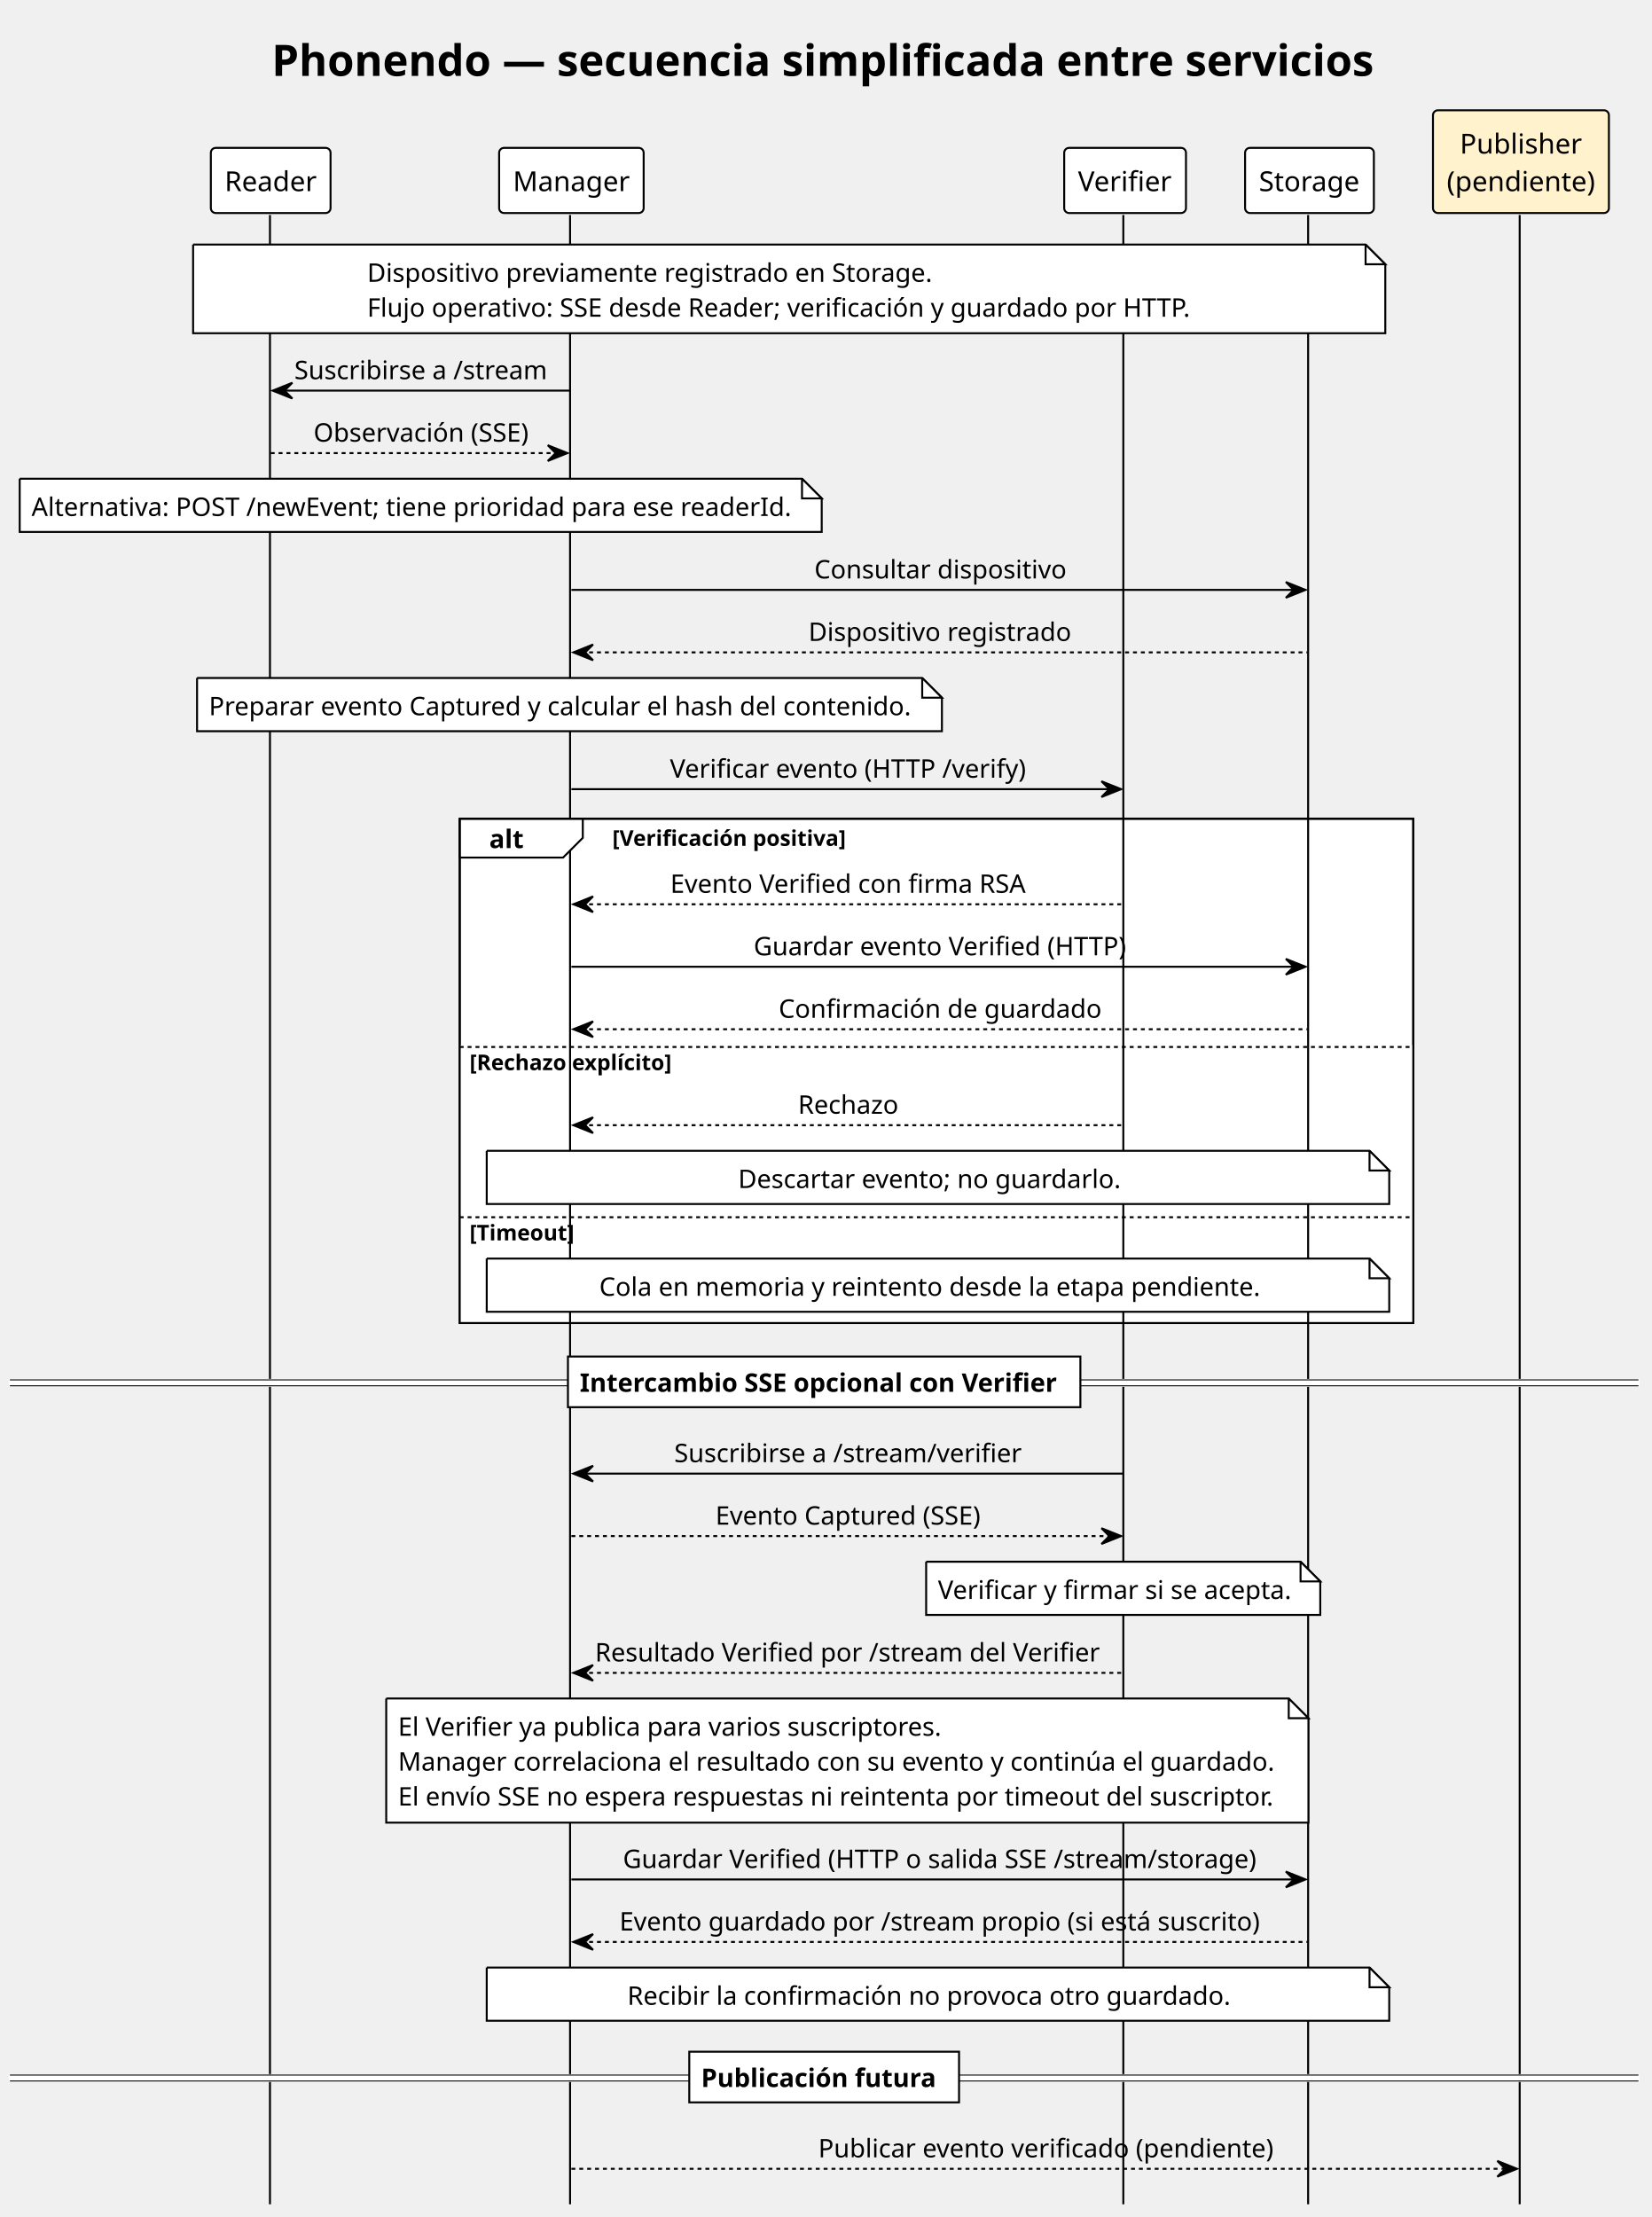
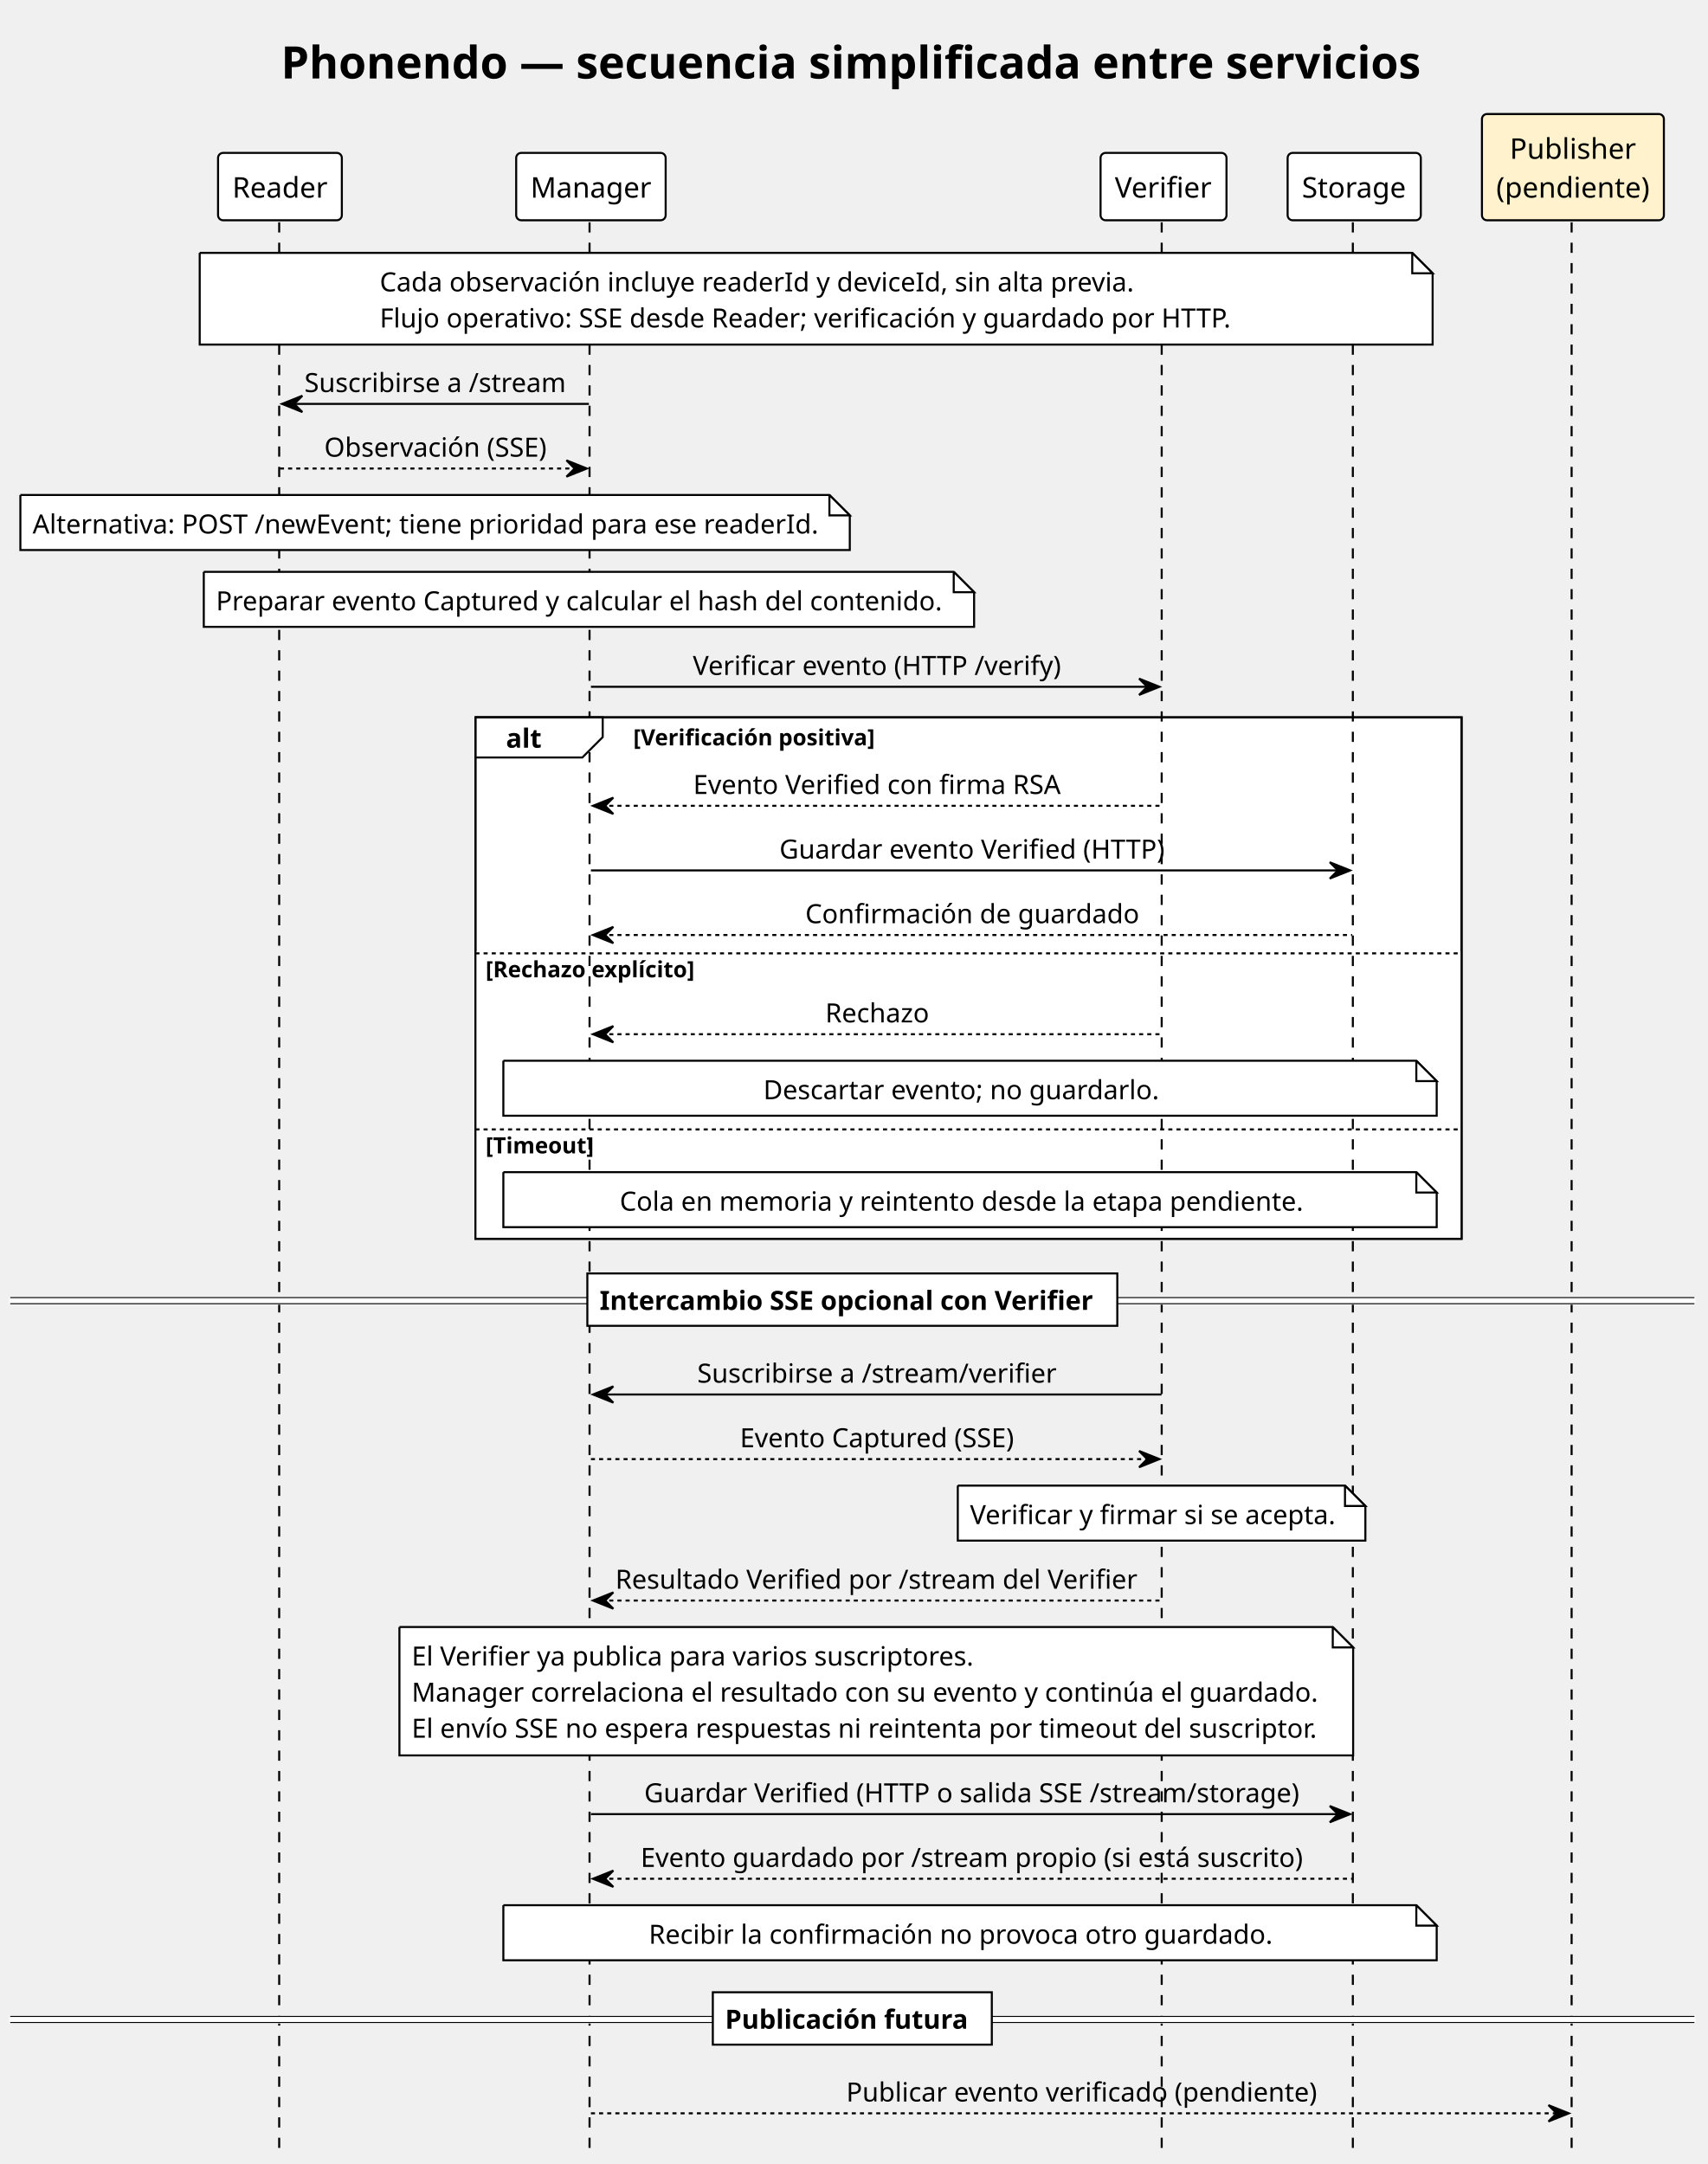
- <svg xmlns="http://www.w3.org/2000/svg" contentStyleType="text/css" data-diagram-type="SEQUENCE" height="1125px" preserveAspectRatio="none" style="width:838px;height:1125px;background:#FFFFFF;" version="1.1" viewBox="0 0 838 1125" width="838px" zoomAndPan="magnify">
+ <svg xmlns="http://www.w3.org/2000/svg" contentStyleType="text/css" data-diagram-type="SEQUENCE" height="1062px" preserveAspectRatio="none" style="width:838px;height:1062px;background:#FFFFFF;" version="1.1" viewBox="0 0 838 1062" width="838px" zoomAndPan="magnify">
  <defs />
  <g>
    <text fill="#000000" font-family="Verdana" font-size="22" font-weight="bold" lengthAdjust="spacing" textLength="559.748" x="137.866" y="38.518">Phonendo — secuencia simplificada entre servicios</text>
-     <rect fill="#FFFFFF" height="255.906" style="stroke:#000000;stroke-width:1;" width="483.907" x="233.296" y="415.454" />
-     <rect fill="#FFFFFF" height="86.394" style="stroke:none;stroke-width:1;" width="483.907" x="233.296" y="530.278" />
-     <rect fill="#FFFFFF" height="54.688" style="stroke:none;stroke-width:1;" width="483.907" x="233.296" y="616.672" />
-     <g>
-       <rect fill="#000000" fill-opacity="0" height="1009.438" width="8" x="133.373" y="109.1" />
-       <line style="stroke:#000000;stroke-width:1;" x1="137" x2="137" y1="109.1" y2="1118.538" />
+     <rect fill="#FFFFFF" height="255.906" style="stroke:#000000;stroke-width:1;" width="483.907" x="233.296" y="352.042" />
+     <rect fill="#FFFFFF" height="86.394" style="stroke:none;stroke-width:1;" width="483.907" x="233.296" y="466.866" />
+     <rect fill="#FFFFFF" height="54.688" style="stroke:none;stroke-width:1;" width="483.907" x="233.296" y="553.26" />
+     <g class="participant-lifeline" data-entity-uid="part1" data-qualified-name="R" id="part1-lifeline">
+       <g>
+         <rect fill="#000000" fill-opacity="0" height="946.026" width="8" x="133.373" y="109.1" />
+         <line style="stroke:#000000;stroke-width:1;stroke-dasharray:5,5;" x1="137" x2="137" y1="109.1" y2="1055.126" />
+       </g>
    </g>
-     <g>
-       <rect fill="#000000" fill-opacity="0" height="1009.438" width="8" x="285.969" y="109.1" />
-       <line style="stroke:#000000;stroke-width:1;" x1="289.296" x2="289.296" y1="109.1" y2="1118.538" />
+     <g class="participant-lifeline" data-entity-uid="part2" data-qualified-name="M" id="part2-lifeline">
+       <g>
+         <rect fill="#000000" fill-opacity="0" height="946.026" width="8" x="285.969" y="109.1" />
+         <line style="stroke:#000000;stroke-width:1;stroke-dasharray:5,5;" x1="289.296" x2="289.296" y1="109.1" y2="1055.126" />
+       </g>
    </g>
-     <g>
-       <rect fill="#000000" fill-opacity="0" height="1009.438" width="8" x="566.953" y="109.1" />
-       <line style="stroke:#000000;stroke-width:1;" x1="570.055" x2="570.055" y1="109.1" y2="1118.538" />
+     <g class="participant-lifeline" data-entity-uid="part3" data-qualified-name="V" id="part3-lifeline">
+       <g>
+         <rect fill="#000000" fill-opacity="0" height="946.026" width="8" x="566.953" y="109.1" />
+         <line style="stroke:#000000;stroke-width:1;stroke-dasharray:5,5;" x1="570.055" x2="570.055" y1="109.1" y2="1055.126" />
+       </g>
    </g>
-     <g>
-       <rect fill="#000000" fill-opacity="0" height="1009.438" width="8" x="660.527" y="109.1" />
-       <line style="stroke:#000000;stroke-width:1;" x1="663.851" x2="663.851" y1="109.1" y2="1118.538" />
+     <g class="participant-lifeline" data-entity-uid="part4" data-qualified-name="S" id="part4-lifeline">
+       <g>
+         <rect fill="#000000" fill-opacity="0" height="946.026" width="8" x="660.527" y="109.1" />
+         <line style="stroke:#000000;stroke-width:1;stroke-dasharray:5,5;" x1="663.851" x2="663.851" y1="109.1" y2="1055.126" />
+       </g>
    </g>
-     <g>
-       <rect fill="#000000" fill-opacity="0" height="1009.438" width="8" x="767.842" y="109.1" />
-       <line style="stroke:#000000;stroke-width:1;" x1="771.203" x2="771.203" y1="109.1" y2="1118.538" />
+     <g class="participant-lifeline" data-entity-uid="part5" data-qualified-name="P" id="part5-lifeline">
+       <g>
+         <rect fill="#000000" fill-opacity="0" height="946.026" width="8" x="767.842" y="109.1" />
+         <line style="stroke:#000000;stroke-width:1;stroke-dasharray:5,5;" x1="771.203" x2="771.203" y1="109.1" y2="1055.126" />
+       </g>
    </g>
-     <g class="participant participant-head" data-participant="R">
+     <g class="participant participant-head" data-entity-uid="part1" data-qualified-name="R" id="part1-head">
      <rect fill="#FFFFFF" height="33.068" rx="2.5" ry="2.5" style="stroke:#000000;stroke-width:1;" width="60.746" x="107" y="75.032" />
      <text fill="#000000" font-family="Verdana" font-size="14" lengthAdjust="spacing" textLength="46.746" x="114" y="96.998">Reader</text>
    </g>
-     <g class="participant participant-head" data-participant="M">
+     <g class="participant participant-head" data-entity-uid="part2" data-qualified-name="M" id="part2-head">
      <rect fill="#FFFFFF" height="33.068" rx="2.5" ry="2.5" style="stroke:#000000;stroke-width:1;" width="73.346" x="253.296" y="75.032" />
      <text fill="#000000" font-family="Verdana" font-size="14" lengthAdjust="spacing" textLength="59.346" x="260.296" y="96.998">Manager</text>
    </g>
-     <g class="participant participant-head" data-participant="V">
+     <g class="participant participant-head" data-entity-uid="part3" data-qualified-name="V" id="part3-head">
      <rect fill="#FFFFFF" height="33.068" rx="2.5" ry="2.5" style="stroke:#000000;stroke-width:1;" width="61.796" x="540.055" y="75.032" />
      <text fill="#000000" font-family="Verdana" font-size="14" lengthAdjust="spacing" textLength="47.796" x="547.055" y="96.998">Verifier</text>
    </g>
-     <g class="participant participant-head" data-participant="S">
+     <g class="participant participant-head" data-entity-uid="part4" data-qualified-name="S" id="part4-head">
      <rect fill="#FFFFFF" height="33.068" rx="2.5" ry="2.5" style="stroke:#000000;stroke-width:1;" width="65.352" x="631.851" y="75.032" />
      <text fill="#000000" font-family="Verdana" font-size="14" lengthAdjust="spacing" textLength="51.352" x="638.851" y="96.998">Storage</text>
    </g>
-     <g class="participant participant-head" data-participant="P">
+     <g class="participant participant-head" data-entity-uid="part5" data-qualified-name="P" id="part5-head">
      <rect fill="#FFF2CC" height="52.136" rx="2.5" ry="2.5" style="stroke:#000000;stroke-width:1;" width="89.278" x="727.203" y="55.964" />
      <text fill="#000000" font-family="Verdana" font-size="14" lengthAdjust="spacing" textLength="61.992" x="740.846" y="77.93">Publisher</text>
      <text fill="#000000" font-family="Verdana" font-size="14" lengthAdjust="spacing" textLength="75.278" x="734.203" y="96.998">(pendiente)</text>
    </g>
    <path d="M98,124.1 L98,169.1 L703,169.1 L703,134.1 L693,124.1 L98,124.1" fill="#FFFFFF" style="stroke:#000000;stroke-width:1;" />
    <path d="M693,124.1 L693,134.1 L703,134.1 L693,124.1" fill="#FFFFFF" style="stroke:#000000;stroke-width:1;" />
-     <text fill="#000000" font-family="Verdana" font-size="13" lengthAdjust="spacing" textLength="288.067" x="186.327" y="142.997">Dispositivo previamente registrado en Storage.</text>
+     <text fill="#000000" font-family="Verdana" font-size="13" lengthAdjust="spacing" textLength="371.137" x="186.327" y="142.997">Cada observación incluye readerId y deviceId, sin alta previa.</text>
    <text fill="#000000" font-family="Verdana" font-size="13" lengthAdjust="spacing" textLength="419.549" x="186.327" y="160.703">Flujo operativo: SSE desde Reader; verificación y guardado por HTTP.</text>
-     <g class="message" data-participant-1="M" data-participant-2="R">
+     <g class="message" data-entity-1="part2" data-entity-2="part1" id="msg1">
      <polygon fill="#000000" points="148.373,194.218,138.373,198.218,148.373,202.218,144.373,198.218" style="stroke:#000000;stroke-width:1;" />
      <line style="stroke:#000000;stroke-width:1;" x1="142.373" x2="288.969" y1="198.218" y2="198.218" />
      <text fill="#000000" font-family="Verdana" font-size="13" lengthAdjust="spacing" textLength="128.596" x="149.373" y="192.409">Suscribirse a /stream</text>
    </g>
-     <g class="message" data-participant-1="R" data-participant-2="M">
+     <g class="message" data-entity-1="part1" data-entity-2="part2" id="msg2">
      <polygon fill="#000000" points="277.969,225.924,287.969,229.924,277.969,233.924,281.969,229.924" style="stroke:#000000;stroke-width:1;" />
-       <line style="stroke:#000000;stroke-width:1;stroke-dasharray:2.0,2.0;" x1="137.373" x2="283.969" y1="229.924" y2="229.924" />
+       <line style="stroke:#000000;stroke-width:1;stroke-dasharray:2,2;" x1="137.373" x2="283.969" y1="229.924" y2="229.924" />
      <text fill="#000000" font-family="Verdana" font-size="13" lengthAdjust="spacing" textLength="109.148" x="159.097" y="224.115">Observación (SSE)</text>
    </g>
    <path d="M10,242.924 L10,269.924 L417,269.924 L417,252.924 L407,242.924 L10,242.924" fill="#FFFFFF" style="stroke:#000000;stroke-width:1;" />
    <path d="M407,242.924 L407,252.924 L417,252.924 L407,242.924" fill="#FFFFFF" style="stroke:#000000;stroke-width:1;" />
    <text fill="#000000" font-family="Verdana" font-size="13" lengthAdjust="spacing" textLength="386.399" x="16" y="261.821">Alternativa: POST /newEvent; tiene prioridad para ese readerId.</text>
-     <g class="message" data-participant-1="M" data-participant-2="S">
-       <polygon fill="#000000" points="652.527,295.336,662.527,299.336,652.527,303.336,656.527,299.336" style="stroke:#000000;stroke-width:1;" />
-       <line style="stroke:#000000;stroke-width:1;" x1="289.969" x2="658.527" y1="299.336" y2="299.336" />
-       <text fill="#000000" font-family="Verdana" font-size="13" lengthAdjust="spacing" textLength="127.998" x="413.249" y="293.527">Consultar dispositivo</text>
+     <path d="M100,280.63 L100,307.63 L478,307.63 L478,290.63 L468,280.63 L100,280.63" fill="#FFFFFF" style="stroke:#000000;stroke-width:1;" />
+     <path d="M468,280.63 L468,290.63 L478,290.63 L468,280.63" fill="#FFFFFF" style="stroke:#000000;stroke-width:1;" />
+     <text fill="#000000" font-family="Verdana" font-size="13" lengthAdjust="spacing" textLength="357.37" x="106" y="299.527">Preparar evento Captured y calcular el hash del contenido.</text>
+     <g class="message" data-entity-1="part2" data-entity-2="part3" id="msg3">
+       <polygon fill="#000000" points="558.953,333.042,568.953,337.042,558.953,341.042,562.953,337.042" style="stroke:#000000;stroke-width:1;" />
+       <line style="stroke:#000000;stroke-width:1;" x1="289.969" x2="564.953" y1="337.042" y2="337.042" />
+       <text fill="#000000" font-family="Verdana" font-size="13" lengthAdjust="spacing" textLength="180.934" x="339.994" y="331.233">Verificar evento (HTTP /verify)</text>
    </g>
-     <g class="message" data-participant-1="S" data-participant-2="M">
-       <polygon fill="#000000" points="300.969,327.042,290.969,331.042,300.969,335.042,296.969,331.042" style="stroke:#000000;stroke-width:1;" />
-       <line style="stroke:#000000;stroke-width:1;stroke-dasharray:2.0,2.0;" x1="294.969" x2="663.527" y1="331.042" y2="331.042" />
-       <text fill="#000000" font-family="Verdana" font-size="13" lengthAdjust="spacing" textLength="133.9" x="410.298" y="325.233">Dispositivo registrado</text>
+     <path d="M233.296,352.042 L295.755,352.042 L295.755,361.748 L285.755,371.748 L233.296,371.748 L233.296,352.042" fill="#FFFFFF" style="stroke:#000000;stroke-width:1;" />
+     <rect fill="none" height="255.906" style="stroke:#000000;stroke-width:1;" width="483.907" x="233.296" y="352.042" />
+     <text fill="#000000" font-family="Verdana" font-size="13" font-weight="bold" lengthAdjust="spacing" textLength="17.459" x="248.296" y="366.939">alt</text>
+     <text fill="#000000" font-family="Verdana" font-size="11" font-weight="bold" lengthAdjust="spacing" textLength="118.722" x="310.755" y="365.801">[Verificación positiva]</text>
+     <g class="message" data-entity-1="part3" data-entity-2="part2" id="msg4">
+       <polygon fill="#000000" points="300.969,391.454,290.969,395.454,300.969,399.454,296.969,395.454" style="stroke:#000000;stroke-width:1;" />
+       <line style="stroke:#000000;stroke-width:1;stroke-dasharray:2,2;" x1="294.969" x2="569.953" y1="395.454" y2="395.454" />
+       <text fill="#000000" font-family="Verdana" font-size="13" lengthAdjust="spacing" textLength="180.596" x="340.163" y="389.645">Evento Verified con firma RSA</text>
    </g>
-     <path d="M100,344.042 L100,371.042 L478,371.042 L478,354.042 L468,344.042 L100,344.042" fill="#FFFFFF" style="stroke:#000000;stroke-width:1;" />
-     <path d="M468,344.042 L468,354.042 L478,354.042 L468,344.042" fill="#FFFFFF" style="stroke:#000000;stroke-width:1;" />
-     <text fill="#000000" font-family="Verdana" font-size="13" lengthAdjust="spacing" textLength="357.37" x="106" y="362.939">Preparar evento Captured y calcular el hash del contenido.</text>
-     <g class="message" data-participant-1="M" data-participant-2="V">
-       <polygon fill="#000000" points="558.953,396.454,568.953,400.454,558.953,404.454,562.953,400.454" style="stroke:#000000;stroke-width:1;" />
-       <line style="stroke:#000000;stroke-width:1;" x1="289.969" x2="564.953" y1="400.454" y2="400.454" />
-       <text fill="#000000" font-family="Verdana" font-size="13" lengthAdjust="spacing" textLength="180.934" x="339.994" y="394.645">Verificar evento (HTTP /verify)</text>
+     <g class="message" data-entity-1="part2" data-entity-2="part4" id="msg5">
+       <polygon fill="#000000" points="652.527,423.16,662.527,427.16,652.527,431.16,656.527,427.16" style="stroke:#000000;stroke-width:1;" />
+       <line style="stroke:#000000;stroke-width:1;" x1="289.969" x2="658.527" y1="427.16" y2="427.16" />
+       <text fill="#000000" font-family="Verdana" font-size="13" lengthAdjust="spacing" textLength="189.579" x="382.458" y="421.351">Guardar evento Verified (HTTP)</text>
    </g>
-     <path d="M233.296,415.454 L295.755,415.454 L295.755,425.16 L285.755,435.16 L233.296,435.16 L233.296,415.454" fill="#FFFFFF" style="stroke:#000000;stroke-width:1;" />
-     <rect fill="none" height="255.906" style="stroke:#000000;stroke-width:1;" width="483.907" x="233.296" y="415.454" />
-     <text fill="#000000" font-family="Verdana" font-size="13" font-weight="bold" lengthAdjust="spacing" textLength="17.459" x="248.296" y="430.351">alt</text>
-     <text fill="#000000" font-family="Verdana" font-size="11" font-weight="bold" lengthAdjust="spacing" textLength="118.722" x="310.755" y="429.213">[Verificación positiva]</text>
-     <g class="message" data-participant-1="V" data-participant-2="M">
+     <g class="message" data-entity-1="part4" data-entity-2="part2" id="msg6">
      <polygon fill="#000000" points="300.969,454.866,290.969,458.866,300.969,462.866,296.969,458.866" style="stroke:#000000;stroke-width:1;" />
-       <line style="stroke:#000000;stroke-width:1;stroke-dasharray:2.0,2.0;" x1="294.969" x2="569.953" y1="458.866" y2="458.866" />
-       <text fill="#000000" font-family="Verdana" font-size="13" lengthAdjust="spacing" textLength="180.596" x="340.163" y="453.057">Evento Verified con firma RSA</text>
+       <line style="stroke:#000000;stroke-width:1;stroke-dasharray:2,2;" x1="294.969" x2="663.527" y1="458.866" y2="458.866" />
+       <text fill="#000000" font-family="Verdana" font-size="13" lengthAdjust="spacing" textLength="164.177" x="395.159" y="453.057">Confirmación de guardado</text>
    </g>
-     <g class="message" data-participant-1="M" data-participant-2="S">
-       <polygon fill="#000000" points="652.527,486.572,662.527,490.572,652.527,494.572,656.527,490.572" style="stroke:#000000;stroke-width:1;" />
-       <line style="stroke:#000000;stroke-width:1;" x1="289.969" x2="658.527" y1="490.572" y2="490.572" />
-       <text fill="#000000" font-family="Verdana" font-size="13" lengthAdjust="spacing" textLength="189.579" x="382.458" y="484.763">Guardar evento Verified (HTTP)</text>
+     <line style="stroke:#000000;stroke-width:1;stroke-dasharray:2,2;" x1="233.296" x2="717.203" y1="467.866" y2="467.866" />
+     <text fill="#000000" font-family="Verdana" font-size="11" font-weight="bold" lengthAdjust="spacing" textLength="102.728" x="238.296" y="479.625">[Rechazo explícito]</text>
+     <g class="message" data-entity-1="part3" data-entity-2="part2" id="msg7">
+       <polygon fill="#000000" points="300.969,503.554,290.969,507.554,300.969,511.554,296.969,507.554" style="stroke:#000000;stroke-width:1;" />
+       <line style="stroke:#000000;stroke-width:1;stroke-dasharray:2,2;" x1="294.969" x2="569.953" y1="507.554" y2="507.554" />
+       <text fill="#000000" font-family="Verdana" font-size="13" lengthAdjust="spacing" textLength="50.96" x="404.981" y="501.745">Rechazo</text>
    </g>
-     <g class="message" data-participant-1="S" data-participant-2="M">
-       <polygon fill="#000000" points="300.969,518.278,290.969,522.278,300.969,526.278,296.969,522.278" style="stroke:#000000;stroke-width:1;" />
-       <line style="stroke:#000000;stroke-width:1;stroke-dasharray:2.0,2.0;" x1="294.969" x2="663.527" y1="522.278" y2="522.278" />
-       <text fill="#000000" font-family="Verdana" font-size="13" lengthAdjust="spacing" textLength="164.177" x="395.159" y="516.469">Confirmación de guardado</text>
+     <path d="M247,520.554 L247,547.554 L705,547.554 L705,530.554 L695,520.554 L247,520.554" fill="#FFFFFF" style="stroke:#000000;stroke-width:1;" />
+     <path d="M695,520.554 L695,530.554 L705,530.554 L695,520.554" fill="#FFFFFF" style="stroke:#000000;stroke-width:1;" />
+     <text fill="#000000" font-family="Verdana" font-size="13" lengthAdjust="spacing" textLength="194.74" x="374.583" y="539.451">Descartar evento; no guardarlo.</text>
+     <line style="stroke:#000000;stroke-width:1;stroke-dasharray:2,2;" x1="233.296" x2="717.203" y1="554.26" y2="554.26" />
+     <text fill="#000000" font-family="Verdana" font-size="11" font-weight="bold" lengthAdjust="spacing" textLength="53.119" x="238.296" y="566.019">[Timeout]</text>
+     <path d="M247,575.242 L247,602.242 L705,602.242 L705,585.242 L695,575.242 L247,575.242" fill="#FFFFFF" style="stroke:#000000;stroke-width:1;" />
+     <path d="M695,575.242 L695,585.242 L705,585.242 L695,575.242" fill="#FFFFFF" style="stroke:#000000;stroke-width:1;" />
+     <text fill="#000000" font-family="Verdana" font-size="13" lengthAdjust="spacing" textLength="335.712" x="304.097" y="594.139">Cola en memoria y reintento desde la etapa pendiente.</text>
+     <rect fill="#FFFFFF" height="3" style="stroke:#FFFFFF;stroke-width:1;" width="826.481" x="5" y="636.801" />
+     <line style="stroke:#000000;stroke-width:0.5;" x1="5" x2="831.481" y1="636.801" y2="636.801" />
+     <line style="stroke:#000000;stroke-width:0.5;" x1="5" x2="831.481" y1="639.801" y2="639.801" />
+     <rect fill="#FFFFFF" height="25.706" style="stroke:#000000;stroke-width:1;" width="260.051" x="288.215" y="624.948" />
+     <text fill="#000000" font-family="Verdana" font-size="13" font-weight="bold" lengthAdjust="spacing" textLength="242.671" x="294.215" y="642.845">Intercambio SSE opcional con Verifier</text>
+     <g class="message" data-entity-1="part3" data-entity-2="part2" id="msg8">
+       <polygon fill="#000000" points="300.969,680.36,290.969,684.36,300.969,688.36,296.969,684.36" style="stroke:#000000;stroke-width:1;" />
+       <line style="stroke:#000000;stroke-width:1;" x1="294.969" x2="569.953" y1="684.36" y2="684.36" />
+       <text fill="#000000" font-family="Verdana" font-size="13" lengthAdjust="spacing" textLength="176.618" x="342.152" y="678.551">Suscribirse a /stream/verifier</text>
    </g>
-     <line style="stroke:#000000;stroke-width:1;stroke-dasharray:2.0,2.0;" x1="233.296" x2="717.203" y1="531.278" y2="531.278" />
-     <text fill="#000000" font-family="Verdana" font-size="11" font-weight="bold" lengthAdjust="spacing" textLength="102.728" x="238.296" y="543.037">[Rechazo explícito]</text>
-     <g class="message" data-participant-1="V" data-participant-2="M">
-       <polygon fill="#000000" points="300.969,566.966,290.969,570.966,300.969,574.966,296.969,570.966" style="stroke:#000000;stroke-width:1;" />
-       <line style="stroke:#000000;stroke-width:1;stroke-dasharray:2.0,2.0;" x1="294.969" x2="569.953" y1="570.966" y2="570.966" />
-       <text fill="#000000" font-family="Verdana" font-size="13" lengthAdjust="spacing" textLength="50.96" x="404.981" y="565.157">Rechazo</text>
+     <g class="message" data-entity-1="part2" data-entity-2="part3" id="msg9">
+       <polygon fill="#000000" points="558.953,712.066,568.953,716.066,558.953,720.066,562.953,716.066" style="stroke:#000000;stroke-width:1;" />
+       <line style="stroke:#000000;stroke-width:1;stroke-dasharray:2,2;" x1="289.969" x2="564.953" y1="716.066" y2="716.066" />
+       <text fill="#000000" font-family="Verdana" font-size="13" lengthAdjust="spacing" textLength="134.745" x="363.089" y="710.257">Evento Captured (SSE)</text>
    </g>
-     <path d="M247,583.966 L247,610.966 L705,610.966 L705,593.966 L695,583.966 L247,583.966" fill="#FFFFFF" style="stroke:#000000;stroke-width:1;" />
-     <path d="M695,583.966 L695,593.966 L705,593.966 L695,583.966" fill="#FFFFFF" style="stroke:#000000;stroke-width:1;" />
-     <text fill="#000000" font-family="Verdana" font-size="13" lengthAdjust="spacing" textLength="194.74" x="374.583" y="602.863">Descartar evento; no guardarlo.</text>
-     <line style="stroke:#000000;stroke-width:1;stroke-dasharray:2.0,2.0;" x1="233.296" x2="717.203" y1="617.672" y2="617.672" />
-     <text fill="#000000" font-family="Verdana" font-size="11" font-weight="bold" lengthAdjust="spacing" textLength="53.119" x="238.296" y="629.431">[Timeout]</text>
-     <path d="M247,638.654 L247,665.654 L705,665.654 L705,648.654 L695,638.654 L247,638.654" fill="#FFFFFF" style="stroke:#000000;stroke-width:1;" />
-     <path d="M695,638.654 L695,648.654 L705,648.654 L695,638.654" fill="#FFFFFF" style="stroke:#000000;stroke-width:1;" />
-     <text fill="#000000" font-family="Verdana" font-size="13" lengthAdjust="spacing" textLength="335.712" x="304.097" y="657.551">Cola en memoria y reintento desde la etapa pendiente.</text>
-     <rect fill="#FFFFFF" height="3" style="stroke:#FFFFFF;stroke-width:1;" width="826.481" x="5" y="700.213" />
-     <line style="stroke:#000000;stroke-width:0.5;" x1="5" x2="831.481" y1="700.213" y2="700.213" />
-     <line style="stroke:#000000;stroke-width:0.5;" x1="5" x2="831.481" y1="703.213" y2="703.213" />
-     <rect fill="#FFFFFF" height="25.706" style="stroke:#000000;stroke-width:1;" width="260.051" x="288.215" y="688.36" />
-     <text fill="#000000" font-family="Verdana" font-size="13" font-weight="bold" lengthAdjust="spacing" textLength="242.671" x="294.215" y="706.257">Intercambio SSE opcional con Verifier</text>
-     <g class="message" data-participant-1="V" data-participant-2="M">
-       <polygon fill="#000000" points="300.969,743.772,290.969,747.772,300.969,751.772,296.969,747.772" style="stroke:#000000;stroke-width:1;" />
-       <line style="stroke:#000000;stroke-width:1;" x1="294.969" x2="569.953" y1="747.772" y2="747.772" />
-       <text fill="#000000" font-family="Verdana" font-size="13" lengthAdjust="spacing" textLength="176.618" x="342.152" y="741.963">Suscribirse a /stream/verifier</text>
+     <path d="M470,729.066 L470,756.066 L670,756.066 L670,739.066 L660,729.066 L470,729.066" fill="#FFFFFF" style="stroke:#000000;stroke-width:1;" />
+     <path d="M660,729.066 L660,739.066 L670,739.066 L660,729.066" fill="#FFFFFF" style="stroke:#000000;stroke-width:1;" />
+     <text fill="#000000" font-family="Verdana" font-size="13" lengthAdjust="spacing" textLength="179.595" x="476" y="747.963">Verificar y firmar si se acepta.</text>
+     <g class="message" data-entity-1="part3" data-entity-2="part2" id="msg10">
+       <polygon fill="#000000" points="300.969,781.478,290.969,785.478,300.969,789.478,296.969,785.478" style="stroke:#000000;stroke-width:1;" />
+       <line style="stroke:#000000;stroke-width:1;stroke-dasharray:2,2;" x1="294.969" x2="569.953" y1="785.478" y2="785.478" />
+       <text fill="#000000" font-family="Verdana" font-size="13" lengthAdjust="spacing" textLength="256.984" x="301.969" y="779.669">Resultado Verified por /stream del Verifier</text>
    </g>
-     <g class="message" data-participant-1="M" data-participant-2="V">
-       <polygon fill="#000000" points="558.953,775.478,568.953,779.478,558.953,783.478,562.953,779.478" style="stroke:#000000;stroke-width:1;" />
-       <line style="stroke:#000000;stroke-width:1;stroke-dasharray:2.0,2.0;" x1="289.969" x2="564.953" y1="779.478" y2="779.478" />
-       <text fill="#000000" font-family="Verdana" font-size="13" lengthAdjust="spacing" textLength="134.745" x="363.089" y="773.669">Evento Captured (SSE)</text>
+     <path d="M196,798.478 L196,861.478 L664,861.478 L664,808.478 L654,798.478 L196,798.478" fill="#FFFFFF" style="stroke:#000000;stroke-width:1;" />
+     <path d="M654,798.478 L654,808.478 L664,808.478 L654,798.478" fill="#FFFFFF" style="stroke:#000000;stroke-width:1;" />
+     <text fill="#000000" font-family="Verdana" font-size="13" lengthAdjust="spacing" textLength="276.51" x="202" y="817.375">El Verifier ya publica para varios suscriptores.</text>
+     <text fill="#000000" font-family="Verdana" font-size="13" lengthAdjust="spacing" textLength="445.809" x="202" y="835.081">Manager correlaciona el resultado con su evento y continúa el guardado.</text>
+     <text fill="#000000" font-family="Verdana" font-size="13" lengthAdjust="spacing" textLength="447.044" x="202" y="852.787">El envío SSE no espera respuestas ni reintenta por timeout del suscriptor.</text>
+     <g class="message" data-entity-1="part2" data-entity-2="part4" id="msg11">
+       <polygon fill="#000000" points="652.527,886.302,662.527,890.302,652.527,894.302,656.527,890.302" style="stroke:#000000;stroke-width:1;" />
+       <line style="stroke:#000000;stroke-width:1;" x1="289.969" x2="658.527" y1="890.302" y2="890.302" />
+       <text fill="#000000" font-family="Verdana" font-size="13" lengthAdjust="spacing" textLength="322.257" x="316.119" y="884.493">Guardar Verified (HTTP o salida SSE /stream/storage)</text>
    </g>
-     <path d="M470,792.478 L470,819.478 L670,819.478 L670,802.478 L660,792.478 L470,792.478" fill="#FFFFFF" style="stroke:#000000;stroke-width:1;" />
-     <path d="M660,792.478 L660,802.478 L670,802.478 L660,792.478" fill="#FFFFFF" style="stroke:#000000;stroke-width:1;" />
-     <text fill="#000000" font-family="Verdana" font-size="13" lengthAdjust="spacing" textLength="179.595" x="476" y="811.375">Verificar y firmar si se acepta.</text>
-     <g class="message" data-participant-1="V" data-participant-2="M">
-       <polygon fill="#000000" points="300.969,844.89,290.969,848.89,300.969,852.89,296.969,848.89" style="stroke:#000000;stroke-width:1;" />
-       <line style="stroke:#000000;stroke-width:1;stroke-dasharray:2.0,2.0;" x1="294.969" x2="569.953" y1="848.89" y2="848.89" />
-       <text fill="#000000" font-family="Verdana" font-size="13" lengthAdjust="spacing" textLength="256.984" x="301.969" y="843.081">Resultado Verified por /stream del Verifier</text>
+     <g class="message" data-entity-1="part4" data-entity-2="part2" id="msg12">
+       <polygon fill="#000000" points="300.969,918.008,290.969,922.008,300.969,926.008,296.969,922.008" style="stroke:#000000;stroke-width:1;" />
+       <line style="stroke:#000000;stroke-width:1;stroke-dasharray:2,2;" x1="294.969" x2="663.527" y1="922.008" y2="922.008" />
+       <text fill="#000000" font-family="Verdana" font-size="13" lengthAdjust="spacing" textLength="325.767" x="314.364" y="916.199">Evento guardado por /stream propio (si está suscrito)</text>
    </g>
-     <path d="M196,861.89 L196,924.89 L664,924.89 L664,871.89 L654,861.89 L196,861.89" fill="#FFFFFF" style="stroke:#000000;stroke-width:1;" />
-     <path d="M654,861.89 L654,871.89 L664,871.89 L654,861.89" fill="#FFFFFF" style="stroke:#000000;stroke-width:1;" />
-     <text fill="#000000" font-family="Verdana" font-size="13" lengthAdjust="spacing" textLength="276.51" x="202" y="880.787">El Verifier ya publica para varios suscriptores.</text>
-     <text fill="#000000" font-family="Verdana" font-size="13" lengthAdjust="spacing" textLength="445.809" x="202" y="898.493">Manager correlaciona el resultado con su evento y continúa el guardado.</text>
-     <text fill="#000000" font-family="Verdana" font-size="13" lengthAdjust="spacing" textLength="447.044" x="202" y="916.199">El envío SSE no espera respuestas ni reintenta por timeout del suscriptor.</text>
-     <g class="message" data-participant-1="M" data-participant-2="S">
-       <polygon fill="#000000" points="652.527,949.714,662.527,953.714,652.527,957.714,656.527,953.714" style="stroke:#000000;stroke-width:1;" />
-       <line style="stroke:#000000;stroke-width:1;" x1="289.969" x2="658.527" y1="953.714" y2="953.714" />
-       <text fill="#000000" font-family="Verdana" font-size="13" lengthAdjust="spacing" textLength="322.257" x="316.119" y="947.905">Guardar Verified (HTTP o salida SSE /stream/storage)</text>
-     </g>
-     <g class="message" data-participant-1="S" data-participant-2="M">
-       <polygon fill="#000000" points="300.969,981.42,290.969,985.42,300.969,989.42,296.969,985.42" style="stroke:#000000;stroke-width:1;" />
-       <line style="stroke:#000000;stroke-width:1;stroke-dasharray:2.0,2.0;" x1="294.969" x2="663.527" y1="985.42" y2="985.42" />
-       <text fill="#000000" font-family="Verdana" font-size="13" lengthAdjust="spacing" textLength="325.767" x="314.364" y="979.611">Evento guardado por /stream propio (si está suscrito)</text>
-     </g>
-     <path d="M247,998.42 L247,1025.42 L705,1025.42 L705,1008.42 L695,998.42 L247,998.42" fill="#FFFFFF" style="stroke:#000000;stroke-width:1;" />
-     <path d="M695,998.42 L695,1008.42 L705,1008.42 L695,998.42" fill="#FFFFFF" style="stroke:#000000;stroke-width:1;" />
-     <text fill="#000000" font-family="Verdana" font-size="13" lengthAdjust="spacing" textLength="307.177" x="318.365" y="1017.317">Recibir la confirmación no provoca otro guardado.</text>
-     <rect fill="#FFFFFF" height="3" style="stroke:#FFFFFF;stroke-width:1;" width="826.481" x="5" y="1052.979" />
-     <line style="stroke:#000000;stroke-width:0.5;" x1="5" x2="831.481" y1="1052.979" y2="1052.979" />
-     <line style="stroke:#000000;stroke-width:0.5;" x1="5" x2="831.481" y1="1055.979" y2="1055.979" />
-     <rect fill="#FFFFFF" height="25.706" style="stroke:#000000;stroke-width:1;" width="136.902" x="349.789" y="1041.126" />
-     <text fill="#000000" font-family="Verdana" font-size="13" font-weight="bold" lengthAdjust="spacing" textLength="119.522" x="355.789" y="1059.023">Publicación futura</text>
-     <g class="message" data-participant-1="M" data-participant-2="P">
-       <polygon fill="#000000" points="759.842,1096.538,769.842,1100.538,759.842,1104.538,763.842,1100.538" style="stroke:#000000;stroke-width:1;" />
-       <line style="stroke:#000000;stroke-width:1;stroke-dasharray:2.0,2.0;" x1="289.969" x2="765.842" y1="1100.538" y2="1100.538" />
-       <text fill="#000000" font-family="Verdana" font-size="13" lengthAdjust="spacing" textLength="231.283" x="415.264" y="1094.729">Publicar evento verificado (pendiente)</text>
+     <path d="M247,935.008 L247,962.008 L705,962.008 L705,945.008 L695,935.008 L247,935.008" fill="#FFFFFF" style="stroke:#000000;stroke-width:1;" />
+     <path d="M695,935.008 L695,945.008 L705,945.008 L695,935.008" fill="#FFFFFF" style="stroke:#000000;stroke-width:1;" />
+     <text fill="#000000" font-family="Verdana" font-size="13" lengthAdjust="spacing" textLength="307.177" x="318.365" y="953.905">Recibir la confirmación no provoca otro guardado.</text>
+     <rect fill="#FFFFFF" height="3" style="stroke:#FFFFFF;stroke-width:1;" width="826.481" x="5" y="989.567" />
+     <line style="stroke:#000000;stroke-width:0.5;" x1="5" x2="831.481" y1="989.567" y2="989.567" />
+     <line style="stroke:#000000;stroke-width:0.5;" x1="5" x2="831.481" y1="992.567" y2="992.567" />
+     <rect fill="#FFFFFF" height="25.706" style="stroke:#000000;stroke-width:1;" width="136.902" x="349.789" y="977.714" />
+     <text fill="#000000" font-family="Verdana" font-size="13" font-weight="bold" lengthAdjust="spacing" textLength="119.522" x="355.789" y="995.611">Publicación futura</text>
+     <g class="message" data-entity-1="part2" data-entity-2="part5" id="msg13">
+       <polygon fill="#000000" points="759.842,1033.126,769.842,1037.126,759.842,1041.126,763.842,1037.126" style="stroke:#000000;stroke-width:1;" />
+       <line style="stroke:#000000;stroke-width:1;stroke-dasharray:2,2;" x1="289.969" x2="765.842" y1="1037.126" y2="1037.126" />
+       <text fill="#000000" font-family="Verdana" font-size="13" lengthAdjust="spacing" textLength="231.283" x="415.264" y="1031.317">Publicar evento verificado (pendiente)</text>
    </g>
  </g>
</svg>
